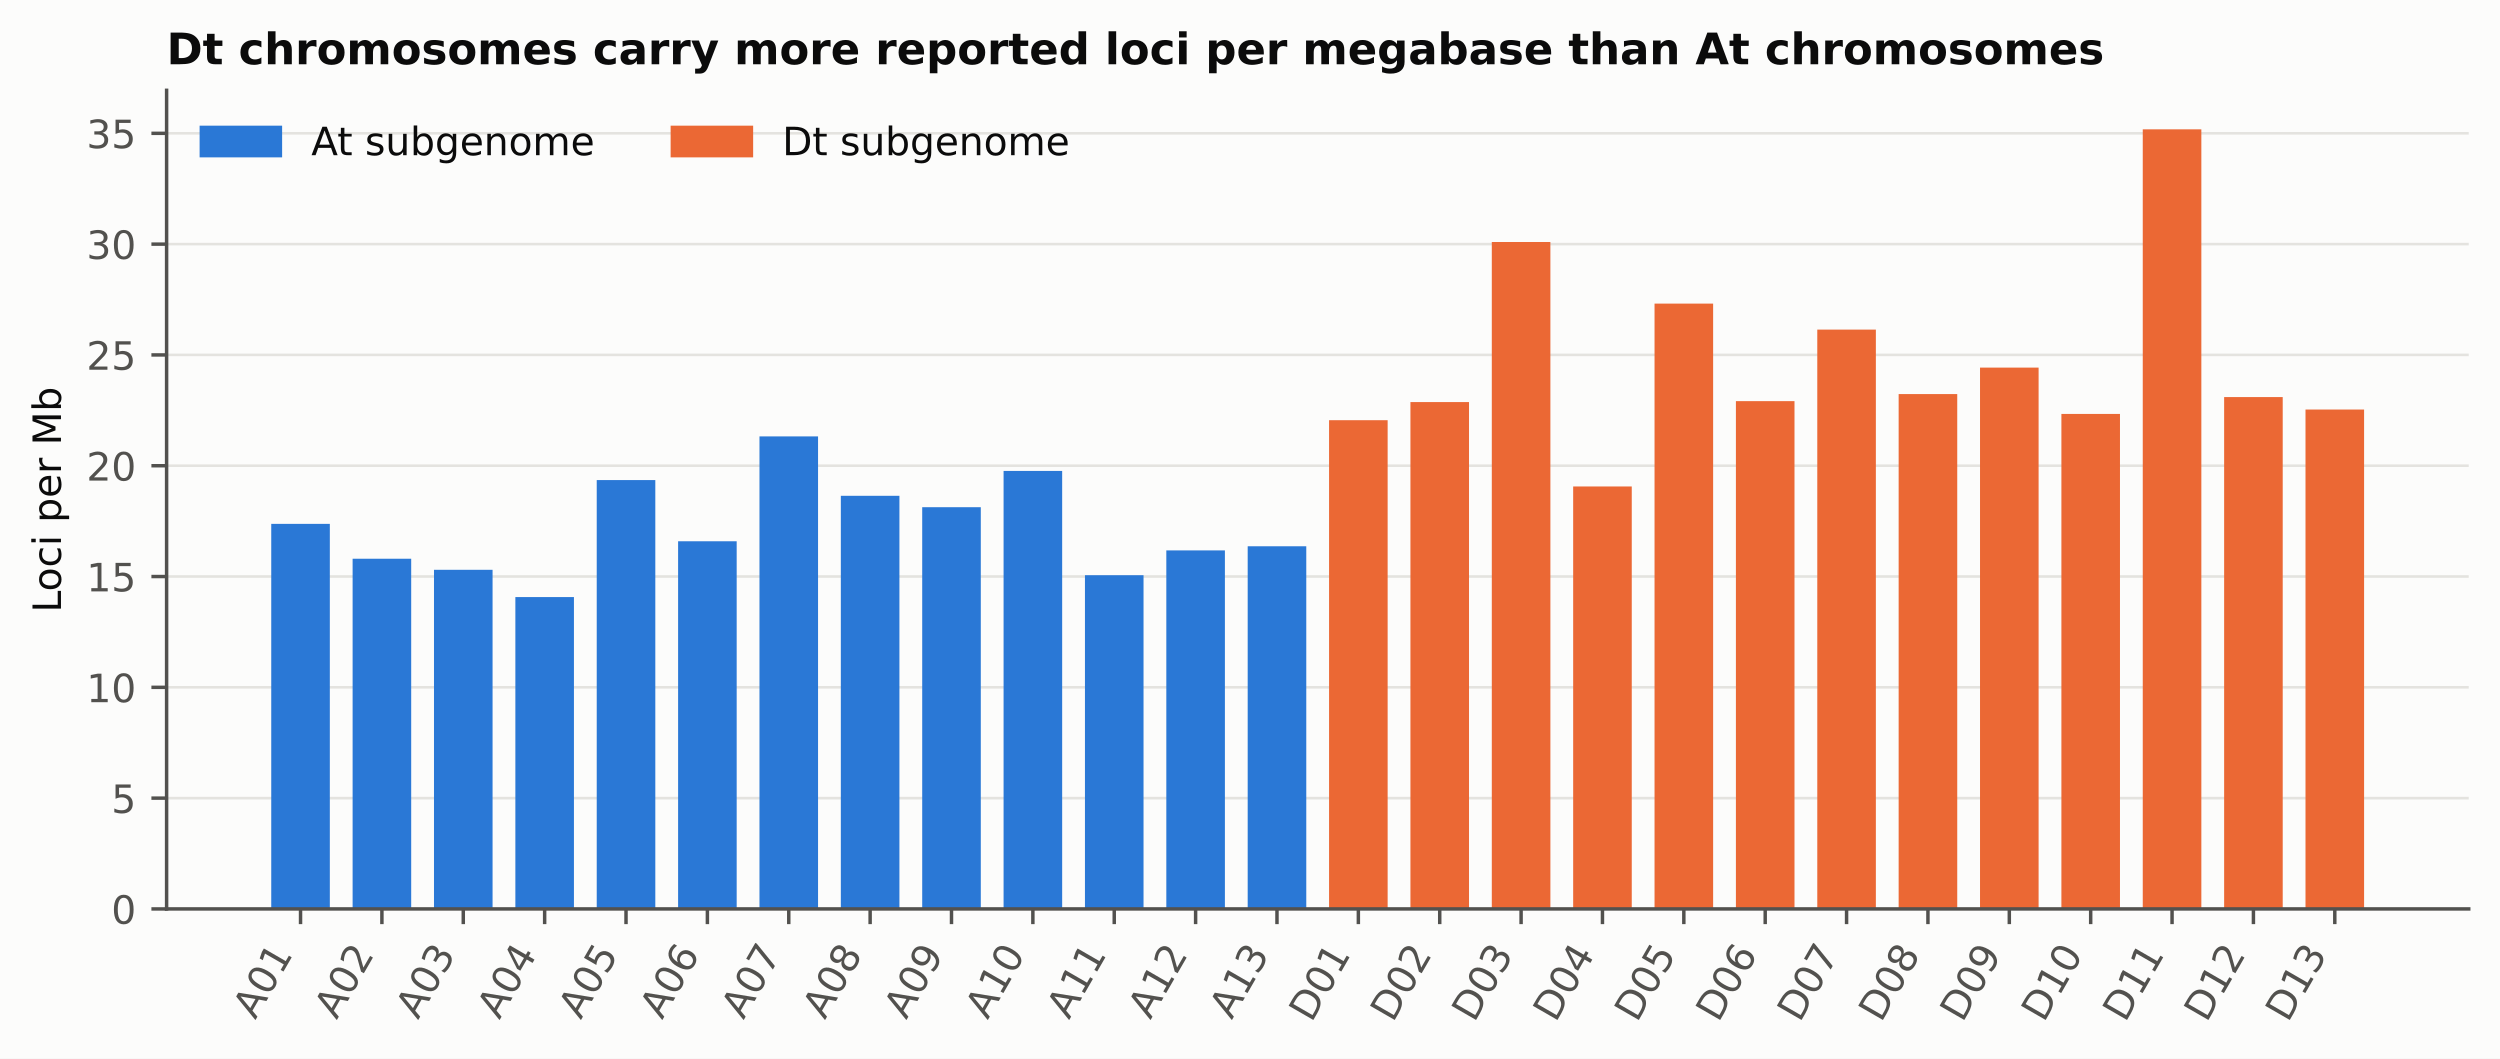
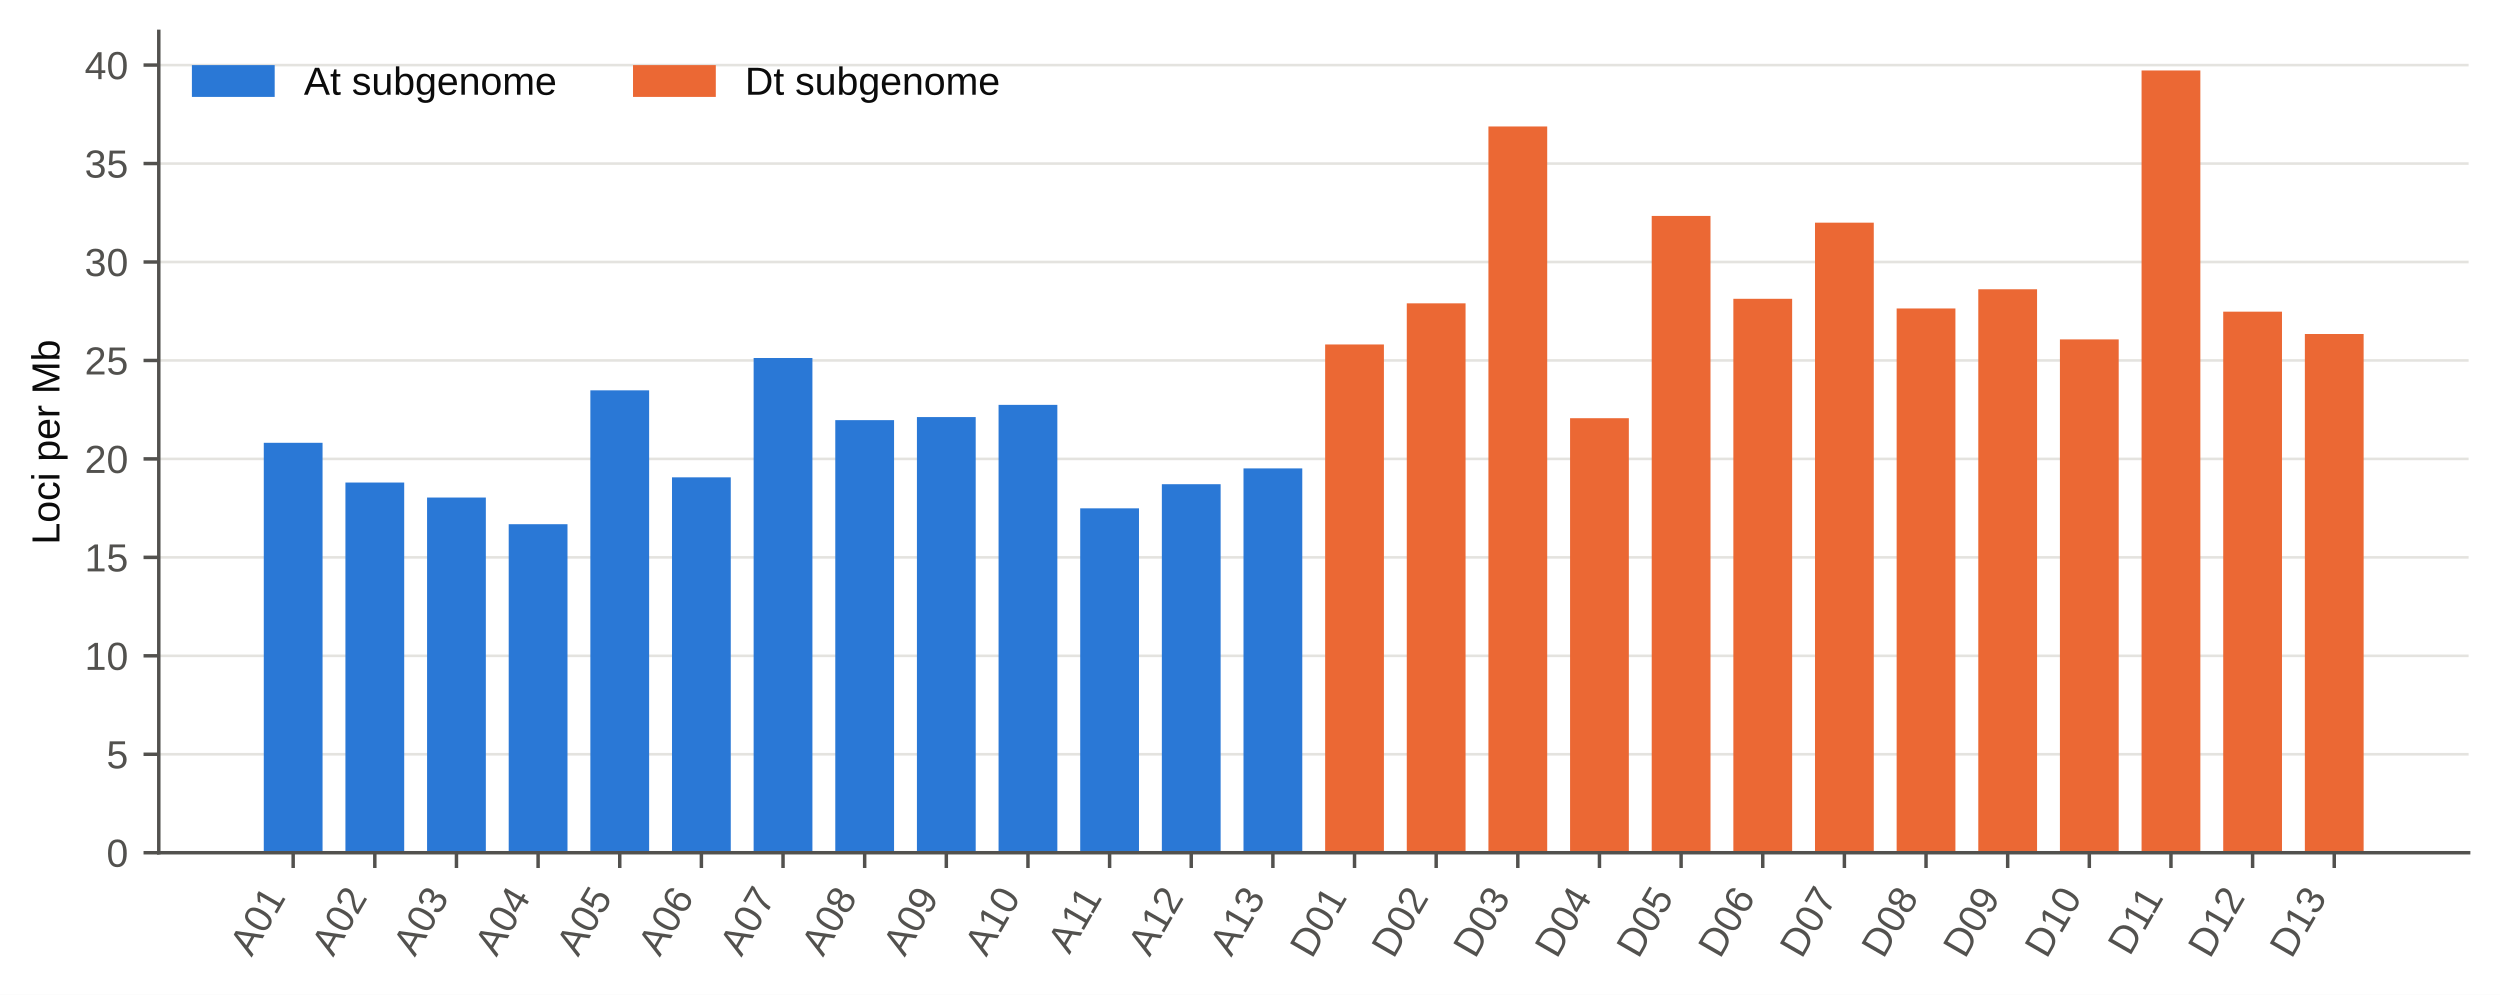
- <svg xmlns="http://www.w3.org/2000/svg" xmlns:xlink="http://www.w3.org/1999/xlink" width="575.663pt" height="243.769pt" viewBox="0 0 575.663 243.769" version="1.1">
+ <svg xmlns="http://www.w3.org/2000/svg" xmlns:xlink="http://www.w3.org/1999/xlink" width="573.74pt" height="228.309pt" viewBox="0 0 573.74 228.309" version="1.1">
  <defs>
    <style type="text/css">*{stroke-linejoin: round; stroke-linecap: butt}</style>
  </defs>
  <g id="figure_1">
    <g id="patch_1">
-       <path d="M 0 243.769  L 575.663 243.769  L 575.663 0  L 0 0  z " style="fill: #fcfcfb" />
+       <path d="M 0 228.309  L 573.74 228.309  L 573.74 0  L 0 0  z " style="fill: #ffffff" />
    </g>
    <g id="axes_1">
      <g id="patch_2">
-         <path d="M 38.363 209.294  L 568.463 209.294  L 568.463 20.798  L 38.363 20.798  z " style="fill: #fcfcfb" />
+         <path d="M 36.44 195.696  L 566.54 195.696  L 566.54 7.2  L 36.44 7.2  z " style="fill: #ffffff" />
      </g>
      <g id="matplotlib.axis_1">
        <g id="xtick_1">
          <g id="line2d_1">
            <defs>
-               <path id="m0fe71486cc" d="M 0 0  L 0 3.5  " style="stroke: #52514e; stroke-width: 0.8" />
+               <path id="m45acb29867" d="M 0 0  L 0 3.5  " style="stroke: #52514e; stroke-width: 0.8" />
            </defs>
            <g>
-               <use xlink:href="#m0fe71486cc" x="69.203" y="209.294" style="fill: #52514e; stroke: #52514e; stroke-width: 0.8" />
+               <use xlink:href="#m45acb29867" x="67.281" y="195.696" style="fill: #52514e; stroke: #52514e; stroke-width: 0.8" />
            </g>
          </g>
          <g id="text_1">
-             <text style="font-size: 9px; font-family: 'DejaVu Sans'; fill: #52514e" transform="translate(58.77801 234.9636) rotate(-60)">A01</text>
+             <text style="font-size: 9px; font-family: 'Arial', 'Helvetica', 'DejaVu Sans'; fill: #52514e" transform="translate(57.72556 219.7847) rotate(-60)">A01</text>
          </g>
        </g>
        <g id="xtick_2">
          <g id="line2d_2">
            <g>
-               <use xlink:href="#m0fe71486cc" x="87.94" y="209.294" style="fill: #52514e; stroke: #52514e; stroke-width: 0.8" />
+               <use xlink:href="#m45acb29867" x="86.018" y="195.696" style="fill: #52514e; stroke: #52514e; stroke-width: 0.8" />
            </g>
          </g>
          <g id="text_2">
-             <text style="font-size: 9px; font-family: 'DejaVu Sans'; fill: #52514e" transform="translate(77.51475 234.9636) rotate(-60)">A02</text>
+             <text style="font-size: 9px; font-family: 'Arial', 'Helvetica', 'DejaVu Sans'; fill: #52514e" transform="translate(76.46231 219.7847) rotate(-60)">A02</text>
          </g>
        </g>
        <g id="xtick_3">
          <g id="line2d_3">
            <g>
-               <use xlink:href="#m0fe71486cc" x="106.677" y="209.294" style="fill: #52514e; stroke: #52514e; stroke-width: 0.8" />
+               <use xlink:href="#m45acb29867" x="104.755" y="195.696" style="fill: #52514e; stroke: #52514e; stroke-width: 0.8" />
            </g>
          </g>
          <g id="text_3">
-             <text style="font-size: 9px; font-family: 'DejaVu Sans'; fill: #52514e" transform="translate(96.2515 234.9636) rotate(-60)">A03</text>
+             <text style="font-size: 9px; font-family: 'Arial', 'Helvetica', 'DejaVu Sans'; fill: #52514e" transform="translate(95.19906 219.7847) rotate(-60)">A03</text>
          </g>
        </g>
        <g id="xtick_4">
          <g id="line2d_4">
            <g>
-               <use xlink:href="#m0fe71486cc" x="125.414" y="209.294" style="fill: #52514e; stroke: #52514e; stroke-width: 0.8" />
+               <use xlink:href="#m45acb29867" x="123.491" y="195.696" style="fill: #52514e; stroke: #52514e; stroke-width: 0.8" />
            </g>
          </g>
          <g id="text_4">
-             <text style="font-size: 9px; font-family: 'DejaVu Sans'; fill: #52514e" transform="translate(114.9882 234.9636) rotate(-60)">A04</text>
+             <text style="font-size: 9px; font-family: 'Arial', 'Helvetica', 'DejaVu Sans'; fill: #52514e" transform="translate(113.9358 219.7847) rotate(-60)">A04</text>
          </g>
        </g>
        <g id="xtick_5">
          <g id="line2d_5">
            <g>
-               <use xlink:href="#m0fe71486cc" x="144.15" y="209.294" style="fill: #52514e; stroke: #52514e; stroke-width: 0.8" />
+               <use xlink:href="#m45acb29867" x="142.228" y="195.696" style="fill: #52514e; stroke: #52514e; stroke-width: 0.8" />
            </g>
          </g>
          <g id="text_5">
-             <text style="font-size: 9px; font-family: 'DejaVu Sans'; fill: #52514e" transform="translate(133.725 234.9636) rotate(-60)">A05</text>
+             <text style="font-size: 9px; font-family: 'Arial', 'Helvetica', 'DejaVu Sans'; fill: #52514e" transform="translate(132.6725 219.7847) rotate(-60)">A05</text>
          </g>
        </g>
        <g id="xtick_6">
          <g id="line2d_6">
            <g>
-               <use xlink:href="#m0fe71486cc" x="162.887" y="209.294" style="fill: #52514e; stroke: #52514e; stroke-width: 0.8" />
+               <use xlink:href="#m45acb29867" x="160.965" y="195.696" style="fill: #52514e; stroke: #52514e; stroke-width: 0.8" />
            </g>
          </g>
          <g id="text_6">
-             <text style="font-size: 9px; font-family: 'DejaVu Sans'; fill: #52514e" transform="translate(152.4617 234.9636) rotate(-60)">A06</text>
+             <text style="font-size: 9px; font-family: 'Arial', 'Helvetica', 'DejaVu Sans'; fill: #52514e" transform="translate(151.4093 219.7847) rotate(-60)">A06</text>
          </g>
        </g>
        <g id="xtick_7">
          <g id="line2d_7">
            <g>
-               <use xlink:href="#m0fe71486cc" x="181.624" y="209.294" style="fill: #52514e; stroke: #52514e; stroke-width: 0.8" />
+               <use xlink:href="#m45acb29867" x="179.702" y="195.696" style="fill: #52514e; stroke: #52514e; stroke-width: 0.8" />
            </g>
          </g>
          <g id="text_7">
-             <text style="font-size: 9px; font-family: 'DejaVu Sans'; fill: #52514e" transform="translate(171.1985 234.9636) rotate(-60)">A07</text>
+             <text style="font-size: 9px; font-family: 'Arial', 'Helvetica', 'DejaVu Sans'; fill: #52514e" transform="translate(170.146 219.7847) rotate(-60)">A07</text>
          </g>
        </g>
        <g id="xtick_8">
          <g id="line2d_8">
            <g>
-               <use xlink:href="#m0fe71486cc" x="200.361" y="209.294" style="fill: #52514e; stroke: #52514e; stroke-width: 0.8" />
+               <use xlink:href="#m45acb29867" x="198.438" y="195.696" style="fill: #52514e; stroke: #52514e; stroke-width: 0.8" />
            </g>
          </g>
          <g id="text_8">
-             <text style="font-size: 9px; font-family: 'DejaVu Sans'; fill: #52514e" transform="translate(189.9352 234.9636) rotate(-60)">A08</text>
+             <text style="font-size: 9px; font-family: 'Arial', 'Helvetica', 'DejaVu Sans'; fill: #52514e" transform="translate(188.8828 219.7847) rotate(-60)">A08</text>
          </g>
        </g>
        <g id="xtick_9">
          <g id="line2d_9">
            <g>
-               <use xlink:href="#m0fe71486cc" x="219.097" y="209.294" style="fill: #52514e; stroke: #52514e; stroke-width: 0.8" />
+               <use xlink:href="#m45acb29867" x="217.175" y="195.696" style="fill: #52514e; stroke: #52514e; stroke-width: 0.8" />
            </g>
          </g>
          <g id="text_9">
-             <text style="font-size: 9px; font-family: 'DejaVu Sans'; fill: #52514e" transform="translate(208.672 234.9636) rotate(-60)">A09</text>
+             <text style="font-size: 9px; font-family: 'Arial', 'Helvetica', 'DejaVu Sans'; fill: #52514e" transform="translate(207.6195 219.7847) rotate(-60)">A09</text>
          </g>
        </g>
        <g id="xtick_10">
          <g id="line2d_10">
            <g>
-               <use xlink:href="#m0fe71486cc" x="237.834" y="209.294" style="fill: #52514e; stroke: #52514e; stroke-width: 0.8" />
+               <use xlink:href="#m45acb29867" x="235.912" y="195.696" style="fill: #52514e; stroke: #52514e; stroke-width: 0.8" />
            </g>
          </g>
          <g id="text_10">
-             <text style="font-size: 9px; font-family: 'DejaVu Sans'; fill: #52514e" transform="translate(227.4087 234.9636) rotate(-60)">A10</text>
+             <text style="font-size: 9px; font-family: 'Arial', 'Helvetica', 'DejaVu Sans'; fill: #52514e" transform="translate(226.3563 219.7847) rotate(-60)">A10</text>
          </g>
        </g>
        <g id="xtick_11">
          <g id="line2d_11">
            <g>
-               <use xlink:href="#m0fe71486cc" x="256.571" y="209.294" style="fill: #52514e; stroke: #52514e; stroke-width: 0.8" />
+               <use xlink:href="#m45acb29867" x="254.649" y="195.696" style="fill: #52514e; stroke: #52514e; stroke-width: 0.8" />
            </g>
          </g>
          <g id="text_11">
-             <text style="font-size: 9px; font-family: 'DejaVu Sans'; fill: #52514e" transform="translate(246.1455 234.9636) rotate(-60)">A11</text>
+             <text style="font-size: 9px; font-family: 'Arial', 'Helvetica', 'DejaVu Sans'; fill: #52514e" transform="translate(245.4249 219.2098) rotate(-60)">A11</text>
          </g>
        </g>
        <g id="xtick_12">
          <g id="line2d_12">
            <g>
-               <use xlink:href="#m0fe71486cc" x="275.308" y="209.294" style="fill: #52514e; stroke: #52514e; stroke-width: 0.8" />
+               <use xlink:href="#m45acb29867" x="273.385" y="195.696" style="fill: #52514e; stroke: #52514e; stroke-width: 0.8" />
            </g>
          </g>
          <g id="text_12">
-             <text style="font-size: 9px; font-family: 'DejaVu Sans'; fill: #52514e" transform="translate(264.8822 234.9636) rotate(-60)">A12</text>
+             <text style="font-size: 9px; font-family: 'Arial', 'Helvetica', 'DejaVu Sans'; fill: #52514e" transform="translate(263.8298 219.7847) rotate(-60)">A12</text>
          </g>
        </g>
        <g id="xtick_13">
          <g id="line2d_13">
            <g>
-               <use xlink:href="#m0fe71486cc" x="294.044" y="209.294" style="fill: #52514e; stroke: #52514e; stroke-width: 0.8" />
+               <use xlink:href="#m45acb29867" x="292.122" y="195.696" style="fill: #52514e; stroke: #52514e; stroke-width: 0.8" />
            </g>
          </g>
          <g id="text_13">
-             <text style="font-size: 9px; font-family: 'DejaVu Sans'; fill: #52514e" transform="translate(283.619 234.9636) rotate(-60)">A13</text>
+             <text style="font-size: 9px; font-family: 'Arial', 'Helvetica', 'DejaVu Sans'; fill: #52514e" transform="translate(282.5665 219.7847) rotate(-60)">A13</text>
          </g>
        </g>
        <g id="xtick_14">
          <g id="line2d_14">
            <g>
-               <use xlink:href="#m0fe71486cc" x="312.781" y="209.294" style="fill: #52514e; stroke: #52514e; stroke-width: 0.8" />
+               <use xlink:href="#m45acb29867" x="310.859" y="195.696" style="fill: #52514e; stroke: #52514e; stroke-width: 0.8" />
            </g>
          </g>
          <g id="text_14">
-             <text style="font-size: 9px; font-family: 'DejaVu Sans'; fill: #52514e" transform="translate(301.969 235.6334) rotate(-60)">D01</text>
+             <text style="font-size: 9px; font-family: 'Arial', 'Helvetica', 'DejaVu Sans'; fill: #52514e" transform="translate(301.0551 220.2146) rotate(-60)">D01</text>
          </g>
        </g>
        <g id="xtick_15">
          <g id="line2d_15">
            <g>
-               <use xlink:href="#m0fe71486cc" x="331.518" y="209.294" style="fill: #52514e; stroke: #52514e; stroke-width: 0.8" />
+               <use xlink:href="#m45acb29867" x="329.596" y="195.696" style="fill: #52514e; stroke: #52514e; stroke-width: 0.8" />
            </g>
          </g>
          <g id="text_15">
-             <text style="font-size: 9px; font-family: 'DejaVu Sans'; fill: #52514e" transform="translate(320.7057 235.6334) rotate(-60)">D02</text>
+             <text style="font-size: 9px; font-family: 'Arial', 'Helvetica', 'DejaVu Sans'; fill: #52514e" transform="translate(319.7918 220.2146) rotate(-60)">D02</text>
          </g>
        </g>
        <g id="xtick_16">
          <g id="line2d_16">
            <g>
-               <use xlink:href="#m0fe71486cc" x="350.255" y="209.294" style="fill: #52514e; stroke: #52514e; stroke-width: 0.8" />
+               <use xlink:href="#m45acb29867" x="348.332" y="195.696" style="fill: #52514e; stroke: #52514e; stroke-width: 0.8" />
            </g>
          </g>
          <g id="text_16">
-             <text style="font-size: 9px; font-family: 'DejaVu Sans'; fill: #52514e" transform="translate(339.4425 235.6334) rotate(-60)">D03</text>
+             <text style="font-size: 9px; font-family: 'Arial', 'Helvetica', 'DejaVu Sans'; fill: #52514e" transform="translate(338.5285 220.2146) rotate(-60)">D03</text>
          </g>
        </g>
        <g id="xtick_17">
          <g id="line2d_17">
            <g>
-               <use xlink:href="#m0fe71486cc" x="368.991" y="209.294" style="fill: #52514e; stroke: #52514e; stroke-width: 0.8" />
+               <use xlink:href="#m45acb29867" x="367.069" y="195.696" style="fill: #52514e; stroke: #52514e; stroke-width: 0.8" />
            </g>
          </g>
          <g id="text_17">
-             <text style="font-size: 9px; font-family: 'DejaVu Sans'; fill: #52514e" transform="translate(358.1792 235.6334) rotate(-60)">D04</text>
+             <text style="font-size: 9px; font-family: 'Arial', 'Helvetica', 'DejaVu Sans'; fill: #52514e" transform="translate(357.2653 220.2146) rotate(-60)">D04</text>
          </g>
        </g>
        <g id="xtick_18">
          <g id="line2d_18">
            <g>
-               <use xlink:href="#m0fe71486cc" x="387.728" y="209.294" style="fill: #52514e; stroke: #52514e; stroke-width: 0.8" />
+               <use xlink:href="#m45acb29867" x="385.806" y="195.696" style="fill: #52514e; stroke: #52514e; stroke-width: 0.8" />
            </g>
          </g>
          <g id="text_18">
-             <text style="font-size: 9px; font-family: 'DejaVu Sans'; fill: #52514e" transform="translate(376.916 235.6334) rotate(-60)">D05</text>
+             <text style="font-size: 9px; font-family: 'Arial', 'Helvetica', 'DejaVu Sans'; fill: #52514e" transform="translate(376.002 220.2146) rotate(-60)">D05</text>
          </g>
        </g>
        <g id="xtick_19">
          <g id="line2d_19">
            <g>
-               <use xlink:href="#m0fe71486cc" x="406.465" y="209.294" style="fill: #52514e; stroke: #52514e; stroke-width: 0.8" />
+               <use xlink:href="#m45acb29867" x="404.543" y="195.696" style="fill: #52514e; stroke: #52514e; stroke-width: 0.8" />
            </g>
          </g>
          <g id="text_19">
-             <text style="font-size: 9px; font-family: 'DejaVu Sans'; fill: #52514e" transform="translate(395.6527 235.6334) rotate(-60)">D06</text>
+             <text style="font-size: 9px; font-family: 'Arial', 'Helvetica', 'DejaVu Sans'; fill: #52514e" transform="translate(394.7388 220.2146) rotate(-60)">D06</text>
          </g>
        </g>
        <g id="xtick_20">
          <g id="line2d_20">
            <g>
-               <use xlink:href="#m0fe71486cc" x="425.202" y="209.294" style="fill: #52514e; stroke: #52514e; stroke-width: 0.8" />
+               <use xlink:href="#m45acb29867" x="423.279" y="195.696" style="fill: #52514e; stroke: #52514e; stroke-width: 0.8" />
            </g>
          </g>
          <g id="text_20">
-             <text style="font-size: 9px; font-family: 'DejaVu Sans'; fill: #52514e" transform="translate(414.3895 235.6334) rotate(-60)">D07</text>
+             <text style="font-size: 9px; font-family: 'Arial', 'Helvetica', 'DejaVu Sans'; fill: #52514e" transform="translate(413.4755 220.2146) rotate(-60)">D07</text>
          </g>
        </g>
        <g id="xtick_21">
          <g id="line2d_21">
            <g>
-               <use xlink:href="#m0fe71486cc" x="443.938" y="209.294" style="fill: #52514e; stroke: #52514e; stroke-width: 0.8" />
+               <use xlink:href="#m45acb29867" x="442.016" y="195.696" style="fill: #52514e; stroke: #52514e; stroke-width: 0.8" />
            </g>
          </g>
          <g id="text_21">
-             <text style="font-size: 9px; font-family: 'DejaVu Sans'; fill: #52514e" transform="translate(433.1262 235.6334) rotate(-60)">D08</text>
+             <text style="font-size: 9px; font-family: 'Arial', 'Helvetica', 'DejaVu Sans'; fill: #52514e" transform="translate(432.2123 220.2146) rotate(-60)">D08</text>
          </g>
        </g>
        <g id="xtick_22">
          <g id="line2d_22">
            <g>
-               <use xlink:href="#m0fe71486cc" x="462.675" y="209.294" style="fill: #52514e; stroke: #52514e; stroke-width: 0.8" />
+               <use xlink:href="#m45acb29867" x="460.753" y="195.696" style="fill: #52514e; stroke: #52514e; stroke-width: 0.8" />
            </g>
          </g>
          <g id="text_22">
-             <text style="font-size: 9px; font-family: 'DejaVu Sans'; fill: #52514e" transform="translate(451.8629 235.6334) rotate(-60)">D09</text>
+             <text style="font-size: 9px; font-family: 'Arial', 'Helvetica', 'DejaVu Sans'; fill: #52514e" transform="translate(450.949 220.2146) rotate(-60)">D09</text>
          </g>
        </g>
        <g id="xtick_23">
          <g id="line2d_23">
            <g>
-               <use xlink:href="#m0fe71486cc" x="481.412" y="209.294" style="fill: #52514e; stroke: #52514e; stroke-width: 0.8" />
+               <use xlink:href="#m45acb29867" x="479.49" y="195.696" style="fill: #52514e; stroke: #52514e; stroke-width: 0.8" />
            </g>
          </g>
          <g id="text_23">
-             <text style="font-size: 9px; font-family: 'DejaVu Sans'; fill: #52514e" transform="translate(470.5997 235.6334) rotate(-60)">D10</text>
+             <text style="font-size: 9px; font-family: 'Arial', 'Helvetica', 'DejaVu Sans'; fill: #52514e" transform="translate(469.6858 220.2146) rotate(-60)">D10</text>
          </g>
        </g>
        <g id="xtick_24">
          <g id="line2d_24">
            <g>
-               <use xlink:href="#m0fe71486cc" x="500.149" y="209.294" style="fill: #52514e; stroke: #52514e; stroke-width: 0.8" />
+               <use xlink:href="#m45acb29867" x="498.226" y="195.696" style="fill: #52514e; stroke: #52514e; stroke-width: 0.8" />
            </g>
          </g>
          <g id="text_24">
-             <text style="font-size: 9px; font-family: 'DejaVu Sans'; fill: #52514e" transform="translate(489.3364 235.6334) rotate(-60)">D11</text>
+             <text style="font-size: 9px; font-family: 'Arial', 'Helvetica', 'DejaVu Sans'; fill: #52514e" transform="translate(488.7544 219.6397) rotate(-60)">D11</text>
          </g>
        </g>
        <g id="xtick_25">
          <g id="line2d_25">
            <g>
-               <use xlink:href="#m0fe71486cc" x="518.885" y="209.294" style="fill: #52514e; stroke: #52514e; stroke-width: 0.8" />
+               <use xlink:href="#m45acb29867" x="516.963" y="195.696" style="fill: #52514e; stroke: #52514e; stroke-width: 0.8" />
            </g>
          </g>
          <g id="text_25">
-             <text style="font-size: 9px; font-family: 'DejaVu Sans'; fill: #52514e" transform="translate(508.0732 235.6334) rotate(-60)">D12</text>
+             <text style="font-size: 9px; font-family: 'Arial', 'Helvetica', 'DejaVu Sans'; fill: #52514e" transform="translate(507.1592 220.2146) rotate(-60)">D12</text>
          </g>
        </g>
        <g id="xtick_26">
          <g id="line2d_26">
            <g>
-               <use xlink:href="#m0fe71486cc" x="537.622" y="209.294" style="fill: #52514e; stroke: #52514e; stroke-width: 0.8" />
+               <use xlink:href="#m45acb29867" x="535.7" y="195.696" style="fill: #52514e; stroke: #52514e; stroke-width: 0.8" />
            </g>
          </g>
          <g id="text_26">
-             <text style="font-size: 9px; font-family: 'DejaVu Sans'; fill: #52514e" transform="translate(526.8099 235.6334) rotate(-60)">D13</text>
+             <text style="font-size: 9px; font-family: 'Arial', 'Helvetica', 'DejaVu Sans'; fill: #52514e" transform="translate(525.896 220.2146) rotate(-60)">D13</text>
          </g>
        </g>
      </g>
      <g id="matplotlib.axis_2">
        <g id="ytick_1">
          <g id="line2d_27">
-             <path d="M 38.363 209.294  L 568.463 209.294  " clip-path="url(#pab39ada11c)" style="fill: none; stroke: #e4e3df; stroke-width: 0.6; stroke-linecap: square" />
+             <path d="M 36.44 195.696  L 566.54 195.696  " clip-path="url(#p436a9f0408)" style="fill: none; stroke: #e4e3df; stroke-width: 0.6; stroke-linecap: square" />
          </g>
          <g id="line2d_28">
            <defs>
-               <path id="mef44a92957" d="M 0 0  L -3.5 0  " style="stroke: #52514e; stroke-width: 0.8" />
+               <path id="mfe995fb5ae" d="M 0 0  L -3.5 0  " style="stroke: #52514e; stroke-width: 0.8" />
            </defs>
            <g>
-               <use xlink:href="#mef44a92957" x="38.363" y="209.294" style="fill: #52514e; stroke: #52514e; stroke-width: 0.8" />
+               <use xlink:href="#mfe995fb5ae" x="36.44" y="195.696" style="fill: #52514e; stroke: #52514e; stroke-width: 0.8" />
            </g>
          </g>
          <g id="text_27">
-             <text style="font-size: 9px; font-family: 'DejaVu Sans'; text-anchor: end; fill: #52514e" x="31.363" y="212.714" transform="rotate(-0 31.36281 212.7137)">0</text>
+             <text style="font-size: 9px; font-family: 'Arial', 'Helvetica', 'DejaVu Sans'; text-anchor: end; fill: #52514e" x="29.44" y="198.917" transform="rotate(-0 29.44047 198.917)">0</text>
          </g>
        </g>
        <g id="ytick_2">
          <g id="line2d_29">
-             <path d="M 38.363 183.781  L 568.463 183.781  " clip-path="url(#pab39ada11c)" style="fill: none; stroke: #e4e3df; stroke-width: 0.6; stroke-linecap: square" />
+             <path d="M 36.44 173.101  L 566.54 173.101  " clip-path="url(#p436a9f0408)" style="fill: none; stroke: #e4e3df; stroke-width: 0.6; stroke-linecap: square" />
          </g>
          <g id="line2d_30">
            <g>
-               <use xlink:href="#mef44a92957" x="38.363" y="183.781" style="fill: #52514e; stroke: #52514e; stroke-width: 0.8" />
+               <use xlink:href="#mfe995fb5ae" x="36.44" y="173.101" style="fill: #52514e; stroke: #52514e; stroke-width: 0.8" />
            </g>
          </g>
          <g id="text_28">
-             <text style="font-size: 9px; font-family: 'DejaVu Sans'; text-anchor: end; fill: #52514e" x="31.363" y="187.2" transform="rotate(-0 31.36281 187.1998)">5</text>
+             <text style="font-size: 9px; font-family: 'Arial', 'Helvetica', 'DejaVu Sans'; text-anchor: end; fill: #52514e" x="29.44" y="176.322" transform="rotate(-0 29.44047 176.3223)">5</text>
          </g>
        </g>
        <g id="ytick_3">
          <g id="line2d_31">
-             <path d="M 38.363 158.267  L 568.463 158.267  " clip-path="url(#pab39ada11c)" style="fill: none; stroke: #e4e3df; stroke-width: 0.6; stroke-linecap: square" />
+             <path d="M 36.44 150.506  L 566.54 150.506  " clip-path="url(#p436a9f0408)" style="fill: none; stroke: #e4e3df; stroke-width: 0.6; stroke-linecap: square" />
          </g>
          <g id="line2d_32">
            <g>
-               <use xlink:href="#mef44a92957" x="38.363" y="158.267" style="fill: #52514e; stroke: #52514e; stroke-width: 0.8" />
+               <use xlink:href="#mfe995fb5ae" x="36.44" y="150.506" style="fill: #52514e; stroke: #52514e; stroke-width: 0.8" />
            </g>
          </g>
          <g id="text_29">
-             <text style="font-size: 9px; font-family: 'DejaVu Sans'; text-anchor: end; fill: #52514e" x="31.363" y="161.686" transform="rotate(-0 31.36281 161.6859)">10</text>
+             <text style="font-size: 9px; font-family: 'Arial', 'Helvetica', 'DejaVu Sans'; text-anchor: end; fill: #52514e" x="29.44" y="153.728" transform="rotate(-0 29.44047 153.7275)">10</text>
          </g>
        </g>
        <g id="ytick_4">
          <g id="line2d_33">
-             <path d="M 38.363 132.753  L 568.463 132.753  " clip-path="url(#pab39ada11c)" style="fill: none; stroke: #e4e3df; stroke-width: 0.6; stroke-linecap: square" />
+             <path d="M 36.44 127.912  L 566.54 127.912  " clip-path="url(#p436a9f0408)" style="fill: none; stroke: #e4e3df; stroke-width: 0.6; stroke-linecap: square" />
          </g>
          <g id="line2d_34">
            <g>
-               <use xlink:href="#mef44a92957" x="38.363" y="132.753" style="fill: #52514e; stroke: #52514e; stroke-width: 0.8" />
+               <use xlink:href="#mfe995fb5ae" x="36.44" y="127.912" style="fill: #52514e; stroke: #52514e; stroke-width: 0.8" />
            </g>
          </g>
          <g id="text_30">
-             <text style="font-size: 9px; font-family: 'DejaVu Sans'; text-anchor: end; fill: #52514e" x="31.363" y="136.172" transform="rotate(-0 31.36281 136.172)">15</text>
+             <text style="font-size: 9px; font-family: 'Arial', 'Helvetica', 'DejaVu Sans'; text-anchor: end; fill: #52514e" x="29.44" y="131.133" transform="rotate(-0 29.44047 131.1328)">15</text>
          </g>
        </g>
        <g id="ytick_5">
          <g id="line2d_35">
-             <path d="M 38.363 107.239  L 568.463 107.239  " clip-path="url(#pab39ada11c)" style="fill: none; stroke: #e4e3df; stroke-width: 0.6; stroke-linecap: square" />
+             <path d="M 36.44 105.317  L 566.54 105.317  " clip-path="url(#p436a9f0408)" style="fill: none; stroke: #e4e3df; stroke-width: 0.6; stroke-linecap: square" />
          </g>
          <g id="line2d_36">
            <g>
-               <use xlink:href="#mef44a92957" x="38.363" y="107.239" style="fill: #52514e; stroke: #52514e; stroke-width: 0.8" />
+               <use xlink:href="#mfe995fb5ae" x="36.44" y="105.317" style="fill: #52514e; stroke: #52514e; stroke-width: 0.8" />
            </g>
          </g>
          <g id="text_31">
-             <text style="font-size: 9px; font-family: 'DejaVu Sans'; text-anchor: end; fill: #52514e" x="31.363" y="110.658" transform="rotate(-0 31.36281 110.6581)">20</text>
+             <text style="font-size: 9px; font-family: 'Arial', 'Helvetica', 'DejaVu Sans'; text-anchor: end; fill: #52514e" x="29.44" y="108.538" transform="rotate(-0 29.44047 108.538)">20</text>
          </g>
        </g>
        <g id="ytick_6">
          <g id="line2d_37">
-             <path d="M 38.363 81.725  L 568.463 81.725  " clip-path="url(#pab39ada11c)" style="fill: none; stroke: #e4e3df; stroke-width: 0.6; stroke-linecap: square" />
+             <path d="M 36.44 82.722  L 566.54 82.722  " clip-path="url(#p436a9f0408)" style="fill: none; stroke: #e4e3df; stroke-width: 0.6; stroke-linecap: square" />
          </g>
          <g id="line2d_38">
            <g>
-               <use xlink:href="#mef44a92957" x="38.363" y="81.725" style="fill: #52514e; stroke: #52514e; stroke-width: 0.8" />
+               <use xlink:href="#mfe995fb5ae" x="36.44" y="82.722" style="fill: #52514e; stroke: #52514e; stroke-width: 0.8" />
            </g>
          </g>
          <g id="text_32">
-             <text style="font-size: 9px; font-family: 'DejaVu Sans'; text-anchor: end; fill: #52514e" x="31.363" y="85.144" transform="rotate(-0 31.36281 85.14421)">25</text>
+             <text style="font-size: 9px; font-family: 'Arial', 'Helvetica', 'DejaVu Sans'; text-anchor: end; fill: #52514e" x="29.44" y="85.943" transform="rotate(-0 29.44047 85.94325)">25</text>
          </g>
        </g>
        <g id="ytick_7">
          <g id="line2d_39">
-             <path d="M 38.363 56.211  L 568.463 56.211  " clip-path="url(#pab39ada11c)" style="fill: none; stroke: #e4e3df; stroke-width: 0.6; stroke-linecap: square" />
+             <path d="M 36.44 60.127  L 566.54 60.127  " clip-path="url(#p436a9f0408)" style="fill: none; stroke: #e4e3df; stroke-width: 0.6; stroke-linecap: square" />
          </g>
          <g id="line2d_40">
            <g>
-               <use xlink:href="#mef44a92957" x="38.363" y="56.211" style="fill: #52514e; stroke: #52514e; stroke-width: 0.8" />
+               <use xlink:href="#mfe995fb5ae" x="36.44" y="60.127" style="fill: #52514e; stroke: #52514e; stroke-width: 0.8" />
            </g>
          </g>
          <g id="text_33">
-             <text style="font-size: 9px; font-family: 'DejaVu Sans'; text-anchor: end; fill: #52514e" x="31.363" y="59.63" transform="rotate(-0 31.36281 59.63031)">30</text>
+             <text style="font-size: 9px; font-family: 'Arial', 'Helvetica', 'DejaVu Sans'; text-anchor: end; fill: #52514e" x="29.44" y="63.348" transform="rotate(-0 29.44047 63.34849)">30</text>
          </g>
        </g>
        <g id="ytick_8">
          <g id="line2d_41">
-             <path d="M 38.363 30.697  L 568.463 30.697  " clip-path="url(#pab39ada11c)" style="fill: none; stroke: #e4e3df; stroke-width: 0.6; stroke-linecap: square" />
+             <path d="M 36.44 37.533  L 566.54 37.533  " clip-path="url(#p436a9f0408)" style="fill: none; stroke: #e4e3df; stroke-width: 0.6; stroke-linecap: square" />
          </g>
          <g id="line2d_42">
            <g>
-               <use xlink:href="#mef44a92957" x="38.363" y="30.697" style="fill: #52514e; stroke: #52514e; stroke-width: 0.8" />
+               <use xlink:href="#mfe995fb5ae" x="36.44" y="37.533" style="fill: #52514e; stroke: #52514e; stroke-width: 0.8" />
            </g>
          </g>
          <g id="text_34">
-             <text style="font-size: 9px; font-family: 'DejaVu Sans'; text-anchor: end; fill: #52514e" x="31.363" y="34.116" transform="rotate(-0 31.36281 34.1164)">35</text>
-           </g>
-         </g>
-         <g id="text_35">
-           <text style="font-size: 9px; font-family: 'DejaVu Sans'; text-anchor: middle; fill: #0b0b0b" x="14.039" y="115.046" transform="rotate(-90 14.03859 115.0464)">Loci per Mb</text>
+             <text style="font-size: 9px; font-family: 'Arial', 'Helvetica', 'DejaVu Sans'; text-anchor: end; fill: #52514e" x="29.44" y="40.754" transform="rotate(-0 29.44047 40.75374)">35</text>
+           </g>
+         </g>
+         <g id="ytick_9">
+           <g id="line2d_43">
+             <path d="M 36.44 14.938  L 566.54 14.938  " clip-path="url(#p436a9f0408)" style="fill: none; stroke: #e4e3df; stroke-width: 0.6; stroke-linecap: square" />
+           </g>
+           <g id="line2d_44">
+             <g>
+               <use xlink:href="#mfe995fb5ae" x="36.44" y="14.938" style="fill: #52514e; stroke: #52514e; stroke-width: 0.8" />
+             </g>
+           </g>
+           <g id="text_35">
+             <text style="font-size: 9px; font-family: 'Arial', 'Helvetica', 'DejaVu Sans'; text-anchor: end; fill: #52514e" x="29.44" y="18.159" transform="rotate(-0 29.44047 18.15898)">40</text>
+           </g>
+         </g>
+         <g id="text_36">
+           <text style="font-size: 9px; font-family: 'Arial', 'Helvetica', 'DejaVu Sans'; text-anchor: middle; fill: #0b0b0b" x="13.642" y="101.448" transform="rotate(-90 13.64203 101.448)">Loci per Mb</text>
        </g>
      </g>
      <g id="patch_3">
-         <path d="M 62.458 209.294  L 75.949 209.294  L 75.949 120.628  L 62.458 120.628  z " clip-path="url(#pab39ada11c)" style="fill: #2a78d6" />
+         <path d="M 60.536 195.696  L 74.026 195.696  L 74.026 101.628  L 60.536 101.628  z " clip-path="url(#p436a9f0408)" style="fill: #2a78d6" />
      </g>
      <g id="patch_4">
-         <path d="M 81.195 209.294  L 94.685 209.294  L 94.685 128.653  L 81.195 128.653  z " clip-path="url(#pab39ada11c)" style="fill: #2a78d6" />
+         <path d="M 79.273 195.696  L 92.763 195.696  L 92.763 110.742  L 79.273 110.742  z " clip-path="url(#p436a9f0408)" style="fill: #2a78d6" />
      </g>
      <g id="patch_5">
-         <path d="M 99.932 209.294  L 113.422 209.294  L 113.422 131.2  L 99.932 131.2  z " clip-path="url(#pab39ada11c)" style="fill: #2a78d6" />
+         <path d="M 98.009 195.696  L 111.5 195.696  L 111.5 114.175  L 98.009 114.175  z " clip-path="url(#p436a9f0408)" style="fill: #2a78d6" />
      </g>
      <g id="patch_6">
-         <path d="M 118.669 209.294  L 132.159 209.294  L 132.159 137.485  L 118.669 137.485  z " clip-path="url(#pab39ada11c)" style="fill: #2a78d6" />
+         <path d="M 116.746 195.696  L 130.237 195.696  L 130.237 120.296  L 116.746 120.296  z " clip-path="url(#p436a9f0408)" style="fill: #2a78d6" />
      </g>
      <g id="patch_7">
-         <path d="M 137.405 209.294  L 150.896 209.294  L 150.896 110.545  L 137.405 110.545  z " clip-path="url(#pab39ada11c)" style="fill: #2a78d6" />
+         <path d="M 135.483 195.696  L 148.973 195.696  L 148.973 89.575  L 135.483 89.575  z " clip-path="url(#p436a9f0408)" style="fill: #2a78d6" />
      </g>
      <g id="patch_8">
-         <path d="M 156.142 209.294  L 169.632 209.294  L 169.632 124.63  L 156.142 124.63  z " clip-path="url(#pab39ada11c)" style="fill: #2a78d6" />
+         <path d="M 154.22 195.696  L 167.71 195.696  L 167.71 109.544  L 154.22 109.544  z " clip-path="url(#p436a9f0408)" style="fill: #2a78d6" />
      </g>
      <g id="patch_9">
-         <path d="M 174.879 209.294  L 188.369 209.294  L 188.369 100.483  L 174.879 100.483  z " clip-path="url(#pab39ada11c)" style="fill: #2a78d6" />
+         <path d="M 172.956 195.696  L 186.447 195.696  L 186.447 82.154  L 172.956 82.154  z " clip-path="url(#p436a9f0408)" style="fill: #2a78d6" />
      </g>
      <g id="patch_10">
-         <path d="M 193.615 209.294  L 207.106 209.294  L 207.106 114.16  L 193.615 114.16  z " clip-path="url(#pab39ada11c)" style="fill: #2a78d6" />
+         <path d="M 191.693 195.696  L 205.184 195.696  L 205.184 96.418  L 191.693 96.418  z " clip-path="url(#p436a9f0408)" style="fill: #2a78d6" />
      </g>
      <g id="patch_11">
-         <path d="M 212.352 209.294  L 225.843 209.294  L 225.843 116.789  L 212.352 116.789  z " clip-path="url(#pab39ada11c)" style="fill: #2a78d6" />
+         <path d="M 210.43 195.696  L 223.92 195.696  L 223.92 95.717  L 210.43 95.717  z " clip-path="url(#p436a9f0408)" style="fill: #2a78d6" />
      </g>
      <g id="patch_12">
-         <path d="M 231.089 209.294  L 244.579 209.294  L 244.579 108.433  L 231.089 108.433  z " clip-path="url(#pab39ada11c)" style="fill: #2a78d6" />
+         <path d="M 229.167 195.696  L 242.657 195.696  L 242.657 92.915  L 229.167 92.915  z " clip-path="url(#p436a9f0408)" style="fill: #2a78d6" />
      </g>
      <g id="patch_13">
-         <path d="M 249.826 209.294  L 263.316 209.294  L 263.316 132.454  L 249.826 132.454  z " clip-path="url(#pab39ada11c)" style="fill: #2a78d6" />
+         <path d="M 247.903 195.696  L 261.394 195.696  L 261.394 116.657  L 247.903 116.657  z " clip-path="url(#p436a9f0408)" style="fill: #2a78d6" />
      </g>
      <g id="patch_14">
-         <path d="M 268.562 209.294  L 282.053 209.294  L 282.053 126.745  L 268.562 126.745  z " clip-path="url(#pab39ada11c)" style="fill: #2a78d6" />
+         <path d="M 266.64 195.696  L 280.131 195.696  L 280.131 111.116  L 266.64 111.116  z " clip-path="url(#p436a9f0408)" style="fill: #2a78d6" />
      </g>
      <g id="patch_15">
-         <path d="M 287.299 209.294  L 300.79 209.294  L 300.79 125.792  L 287.299 125.792  z " clip-path="url(#pab39ada11c)" style="fill: #2a78d6" />
+         <path d="M 285.377 195.696  L 298.867 195.696  L 298.867 107.5  L 285.377 107.5  z " clip-path="url(#p436a9f0408)" style="fill: #2a78d6" />
      </g>
      <g id="patch_16">
-         <path d="M 306.036 209.294  L 319.526 209.294  L 319.526 96.76  L 306.036 96.76  z " clip-path="url(#pab39ada11c)" style="fill: #eb6834" />
+         <path d="M 304.114 195.696  L 317.604 195.696  L 317.604 79.058  L 304.114 79.058  z " clip-path="url(#p436a9f0408)" style="fill: #eb6834" />
      </g>
      <g id="patch_17">
-         <path d="M 324.773 209.294  L 338.263 209.294  L 338.263 92.587  L 324.773 92.587  z " clip-path="url(#pab39ada11c)" style="fill: #eb6834" />
+         <path d="M 322.85 195.696  L 336.341 195.696  L 336.341 69.617  L 322.85 69.617  z " clip-path="url(#p436a9f0408)" style="fill: #eb6834" />
      </g>
      <g id="patch_18">
-         <path d="M 343.509 209.294  L 357 209.294  L 357 55.718  L 343.509 55.718  z " clip-path="url(#pab39ada11c)" style="fill: #eb6834" />
+         <path d="M 341.587 195.696  L 355.078 195.696  L 355.078 29.02  L 341.587 29.02  z " clip-path="url(#p436a9f0408)" style="fill: #eb6834" />
      </g>
      <g id="patch_19">
-         <path d="M 362.246 209.294  L 375.737 209.294  L 375.737 112.022  L 362.246 112.022  z " clip-path="url(#pab39ada11c)" style="fill: #eb6834" />
+         <path d="M 360.324 195.696  L 373.814 195.696  L 373.814 95.972  L 360.324 95.972  z " clip-path="url(#p436a9f0408)" style="fill: #eb6834" />
      </g>
      <g id="patch_20">
-         <path d="M 380.983 209.294  L 394.473 209.294  L 394.473 69.914  L 380.983 69.914  z " clip-path="url(#pab39ada11c)" style="fill: #eb6834" />
+         <path d="M 379.061 195.696  L 392.551 195.696  L 392.551 49.561  L 379.061 49.561  z " clip-path="url(#p436a9f0408)" style="fill: #eb6834" />
      </g>
      <g id="patch_21">
-         <path d="M 399.72 209.294  L 413.21 209.294  L 413.21 92.369  L 399.72 92.369  z " clip-path="url(#pab39ada11c)" style="fill: #eb6834" />
+         <path d="M 397.797 195.696  L 411.288 195.696  L 411.288 68.566  L 397.797 68.566  z " clip-path="url(#p436a9f0408)" style="fill: #eb6834" />
      </g>
      <g id="patch_22">
-         <path d="M 418.456 209.294  L 431.947 209.294  L 431.947 75.889  L 418.456 75.889  z " clip-path="url(#pab39ada11c)" style="fill: #eb6834" />
+         <path d="M 416.534 195.696  L 430.025 195.696  L 430.025 51.098  L 416.534 51.098  z " clip-path="url(#p436a9f0408)" style="fill: #eb6834" />
      </g>
      <g id="patch_23">
-         <path d="M 437.193 209.294  L 450.684 209.294  L 450.684 90.742  L 437.193 90.742  z " clip-path="url(#pab39ada11c)" style="fill: #eb6834" />
+         <path d="M 435.271 195.696  L 448.761 195.696  L 448.761 70.79  L 435.271 70.79  z " clip-path="url(#p436a9f0408)" style="fill: #eb6834" />
      </g>
      <g id="patch_24">
-         <path d="M 455.93 209.294  L 469.42 209.294  L 469.42 84.644  L 455.93 84.644  z " clip-path="url(#pab39ada11c)" style="fill: #eb6834" />
+         <path d="M 454.008 195.696  L 467.498 195.696  L 467.498 66.383  L 454.008 66.383  z " clip-path="url(#p436a9f0408)" style="fill: #eb6834" />
      </g>
      <g id="patch_25">
-         <path d="M 474.667 209.294  L 488.157 209.294  L 488.157 95.307  L 474.667 95.307  z " clip-path="url(#pab39ada11c)" style="fill: #eb6834" />
+         <path d="M 472.744 195.696  L 486.235 195.696  L 486.235 77.893  L 472.744 77.893  z " clip-path="url(#p436a9f0408)" style="fill: #eb6834" />
      </g>
      <g id="patch_26">
-         <path d="M 493.403 209.294  L 506.894 209.294  L 506.894 29.774  L 493.403 29.774  z " clip-path="url(#pab39ada11c)" style="fill: #eb6834" />
+         <path d="M 491.481 195.696  L 504.972 195.696  L 504.972 16.176  L 491.481 16.176  z " clip-path="url(#p436a9f0408)" style="fill: #eb6834" />
      </g>
      <g id="patch_27">
-         <path d="M 512.14 209.294  L 525.631 209.294  L 525.631 91.436  L 512.14 91.436  z " clip-path="url(#pab39ada11c)" style="fill: #eb6834" />
+         <path d="M 510.218 195.696  L 523.708 195.696  L 523.708 71.533  L 510.218 71.533  z " clip-path="url(#p436a9f0408)" style="fill: #eb6834" />
      </g>
      <g id="patch_28">
-         <path d="M 530.877 209.294  L 544.367 209.294  L 544.367 94.305  L 530.877 94.305  z " clip-path="url(#pab39ada11c)" style="fill: #eb6834" />
+         <path d="M 528.955 195.696  L 542.445 195.696  L 542.445 76.648  L 528.955 76.648  z " clip-path="url(#p436a9f0408)" style="fill: #eb6834" />
      </g>
      <g id="patch_29">
-         <path d="M 38.363 209.294  L 38.363 20.798  " style="fill: none; stroke: #52514e; stroke-width: 0.8; stroke-linejoin: miter; stroke-linecap: square" />
+         <path d="M 36.44 195.696  L 36.44 7.2  " style="fill: none; stroke: #52514e; stroke-width: 0.8; stroke-linejoin: miter; stroke-linecap: square" />
      </g>
      <g id="patch_30">
-         <path d="M 38.363 209.294  L 568.463 209.294  " style="fill: none; stroke: #52514e; stroke-width: 0.8; stroke-linejoin: miter; stroke-linecap: square" />
-       </g>
-       <g id="text_36">
-         <text style="font-weight: 700; font-size: 10px; font-family: 'DejaVu Sans'; text-anchor: start; fill: #0b0b0b" x="38.363" y="14.798" transform="rotate(-0 38.36281 14.79844)">Dt chromosomes carry more reported loci per megabase than At chromosomes</text>
+         <path d="M 36.44 195.696  L 566.54 195.696  " style="fill: none; stroke: #52514e; stroke-width: 0.8; stroke-linejoin: miter; stroke-linecap: square" />
      </g>
      <g id="legend_1">
        <g id="patch_31">
-           <path d="M 46.463 35.737  L 64.463 35.737  L 64.463 29.437  L 46.463 29.437  z " style="fill: #2a78d6; stroke: #2a78d6; stroke-linejoin: miter" />
+           <path d="M 44.54 21.742  L 62.54 21.742  L 62.54 15.442  L 44.54 15.442  z " style="fill: #2a78d6; stroke: #2a78d6; stroke-linejoin: miter" />
        </g>
        <g id="text_37">
-           <text style="font-size: 9px; font-family: 'DejaVu Sans'; text-anchor: start; fill: #0b0b0b" x="71.663" y="35.737" transform="rotate(-0 71.66281 35.73703)">At subgenome</text>
+           <text style="font-size: 9px; font-family: 'Arial', 'Helvetica', 'DejaVu Sans'; text-anchor: start; fill: #0b0b0b" x="69.74" y="21.742" transform="rotate(-0 69.74047 21.74203)">At subgenome</text>
        </g>
        <g id="patch_32">
-           <path d="M 154.923 35.737  L 172.923 35.737  L 172.923 29.437  L 154.923 29.437  z " style="fill: #eb6834; stroke: #eb6834; stroke-linejoin: miter" />
+           <path d="M 145.775 21.742  L 163.775 21.742  L 163.775 15.442  L 145.775 15.442  z " style="fill: #eb6834; stroke: #eb6834; stroke-linejoin: miter" />
        </g>
        <g id="text_38">
-           <text style="font-size: 9px; font-family: 'DejaVu Sans'; text-anchor: start; fill: #0b0b0b" x="180.123" y="35.737" transform="rotate(-0 180.1227 35.73703)">Dt subgenome</text>
+           <text style="font-size: 9px; font-family: 'Arial', 'Helvetica', 'DejaVu Sans'; text-anchor: start; fill: #0b0b0b" x="170.975" y="21.742" transform="rotate(-0 170.975 21.74203)">Dt subgenome</text>
        </g>
      </g>
    </g>
  </g>
  <defs>
-     <clipPath id="pab39ada11c">
-       <rect x="38.363" y="20.798" width="530.1" height="188.496" />
+     <clipPath id="p436a9f0408">
+       <rect x="36.44" y="7.2" width="530.1" height="188.496" />
    </clipPath>
  </defs>
</svg>
